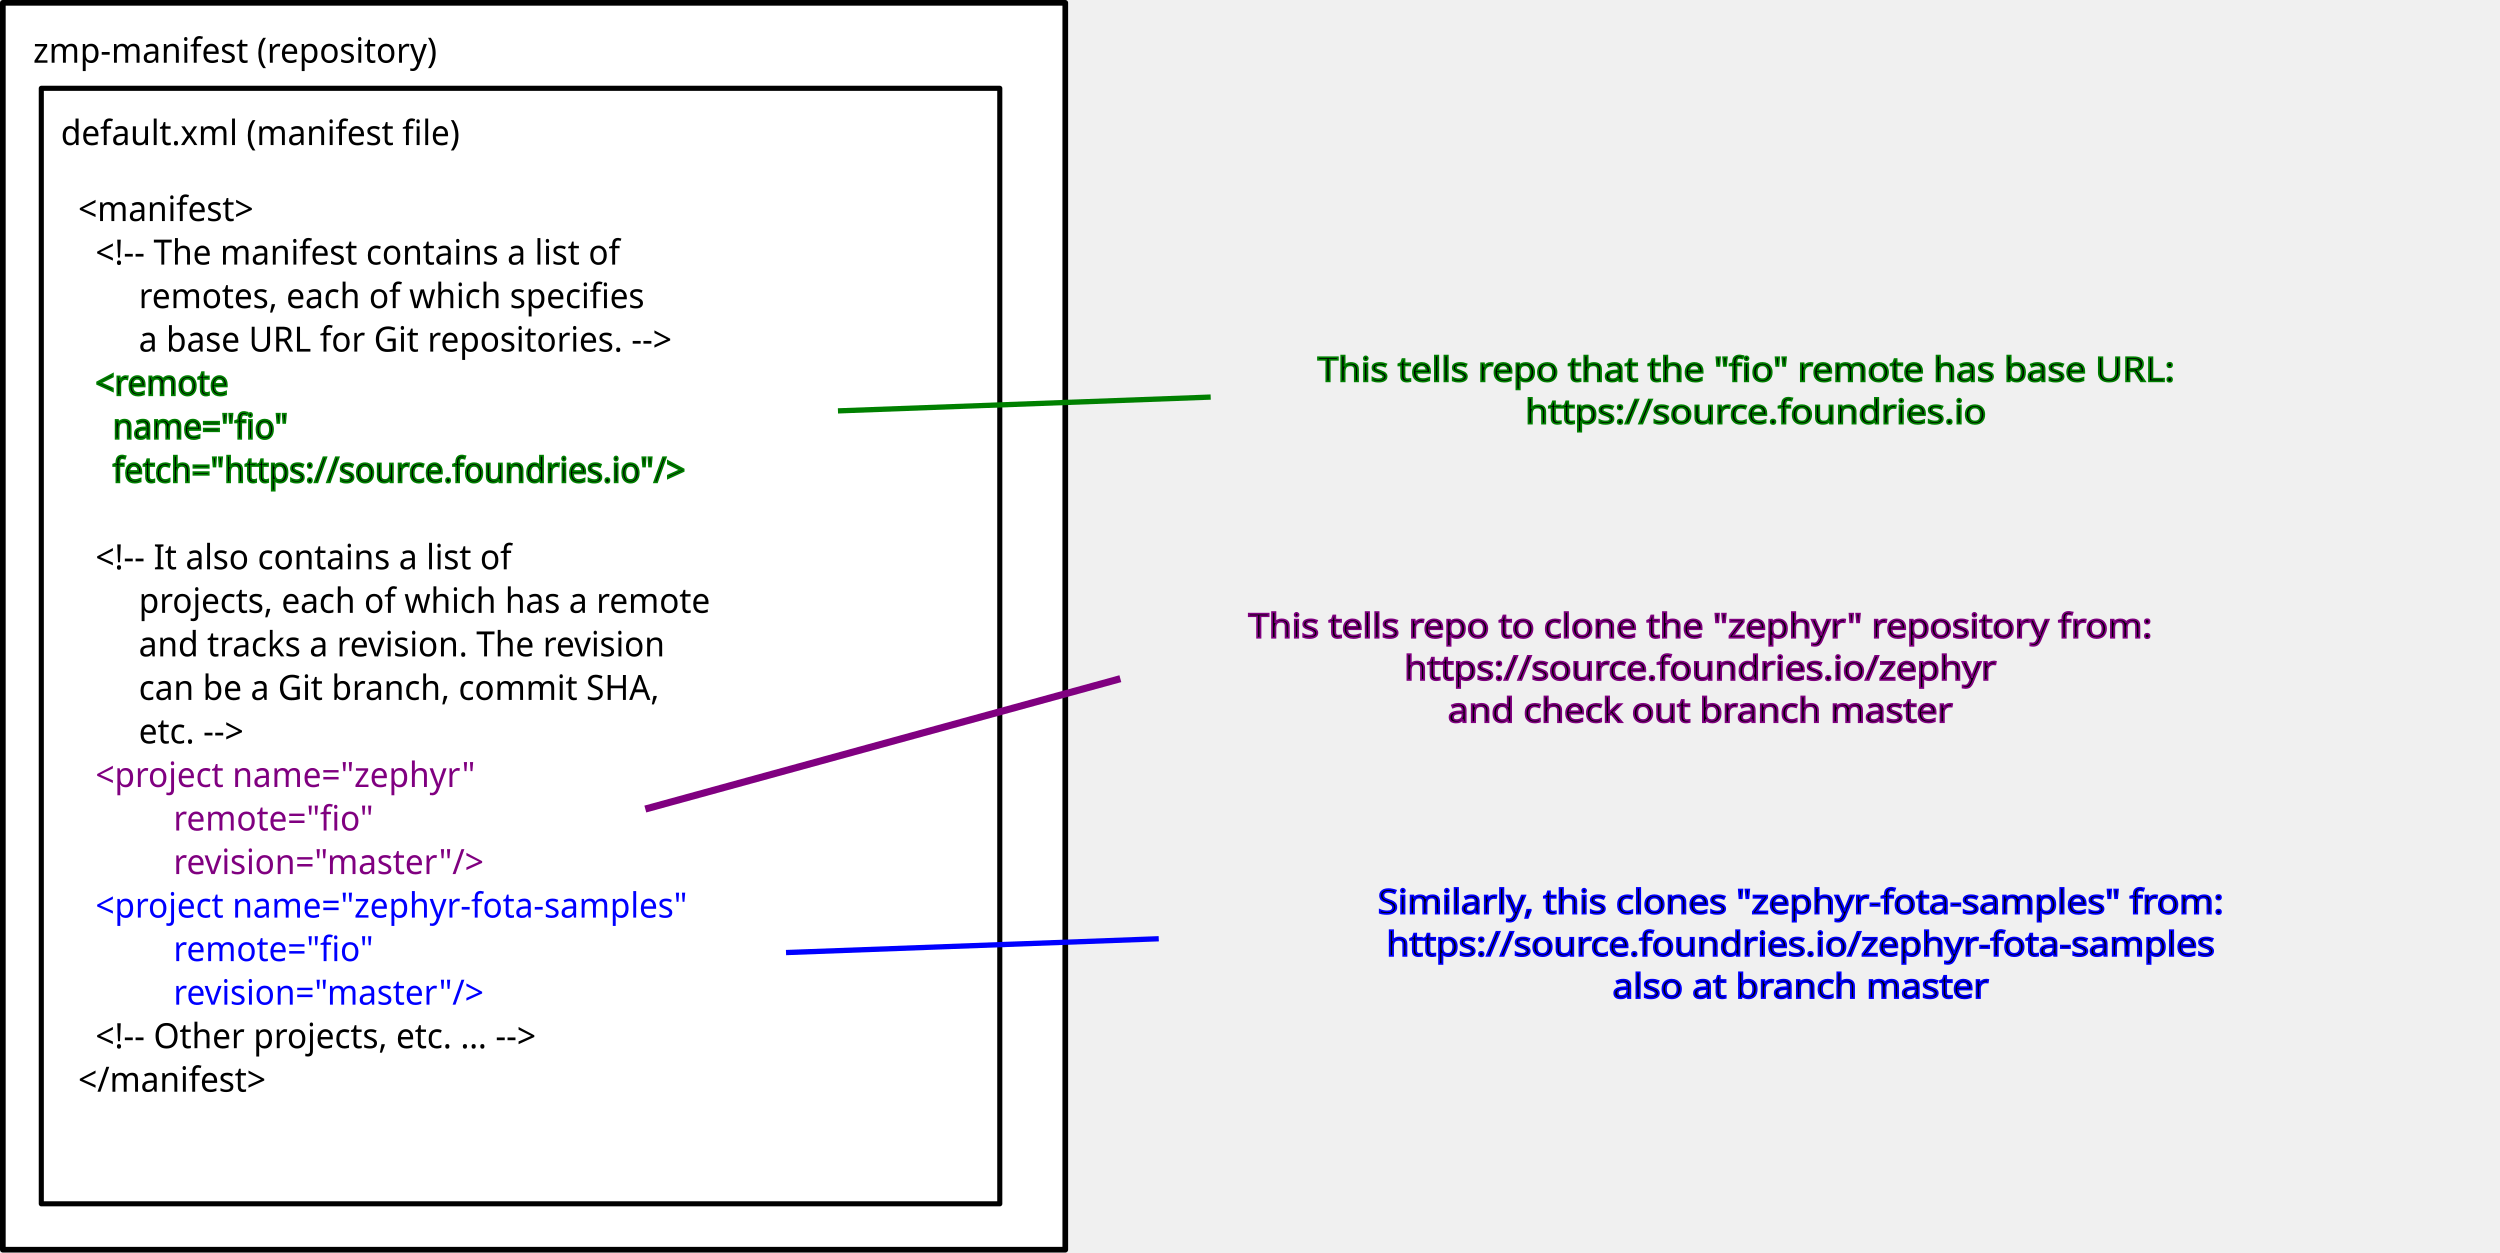
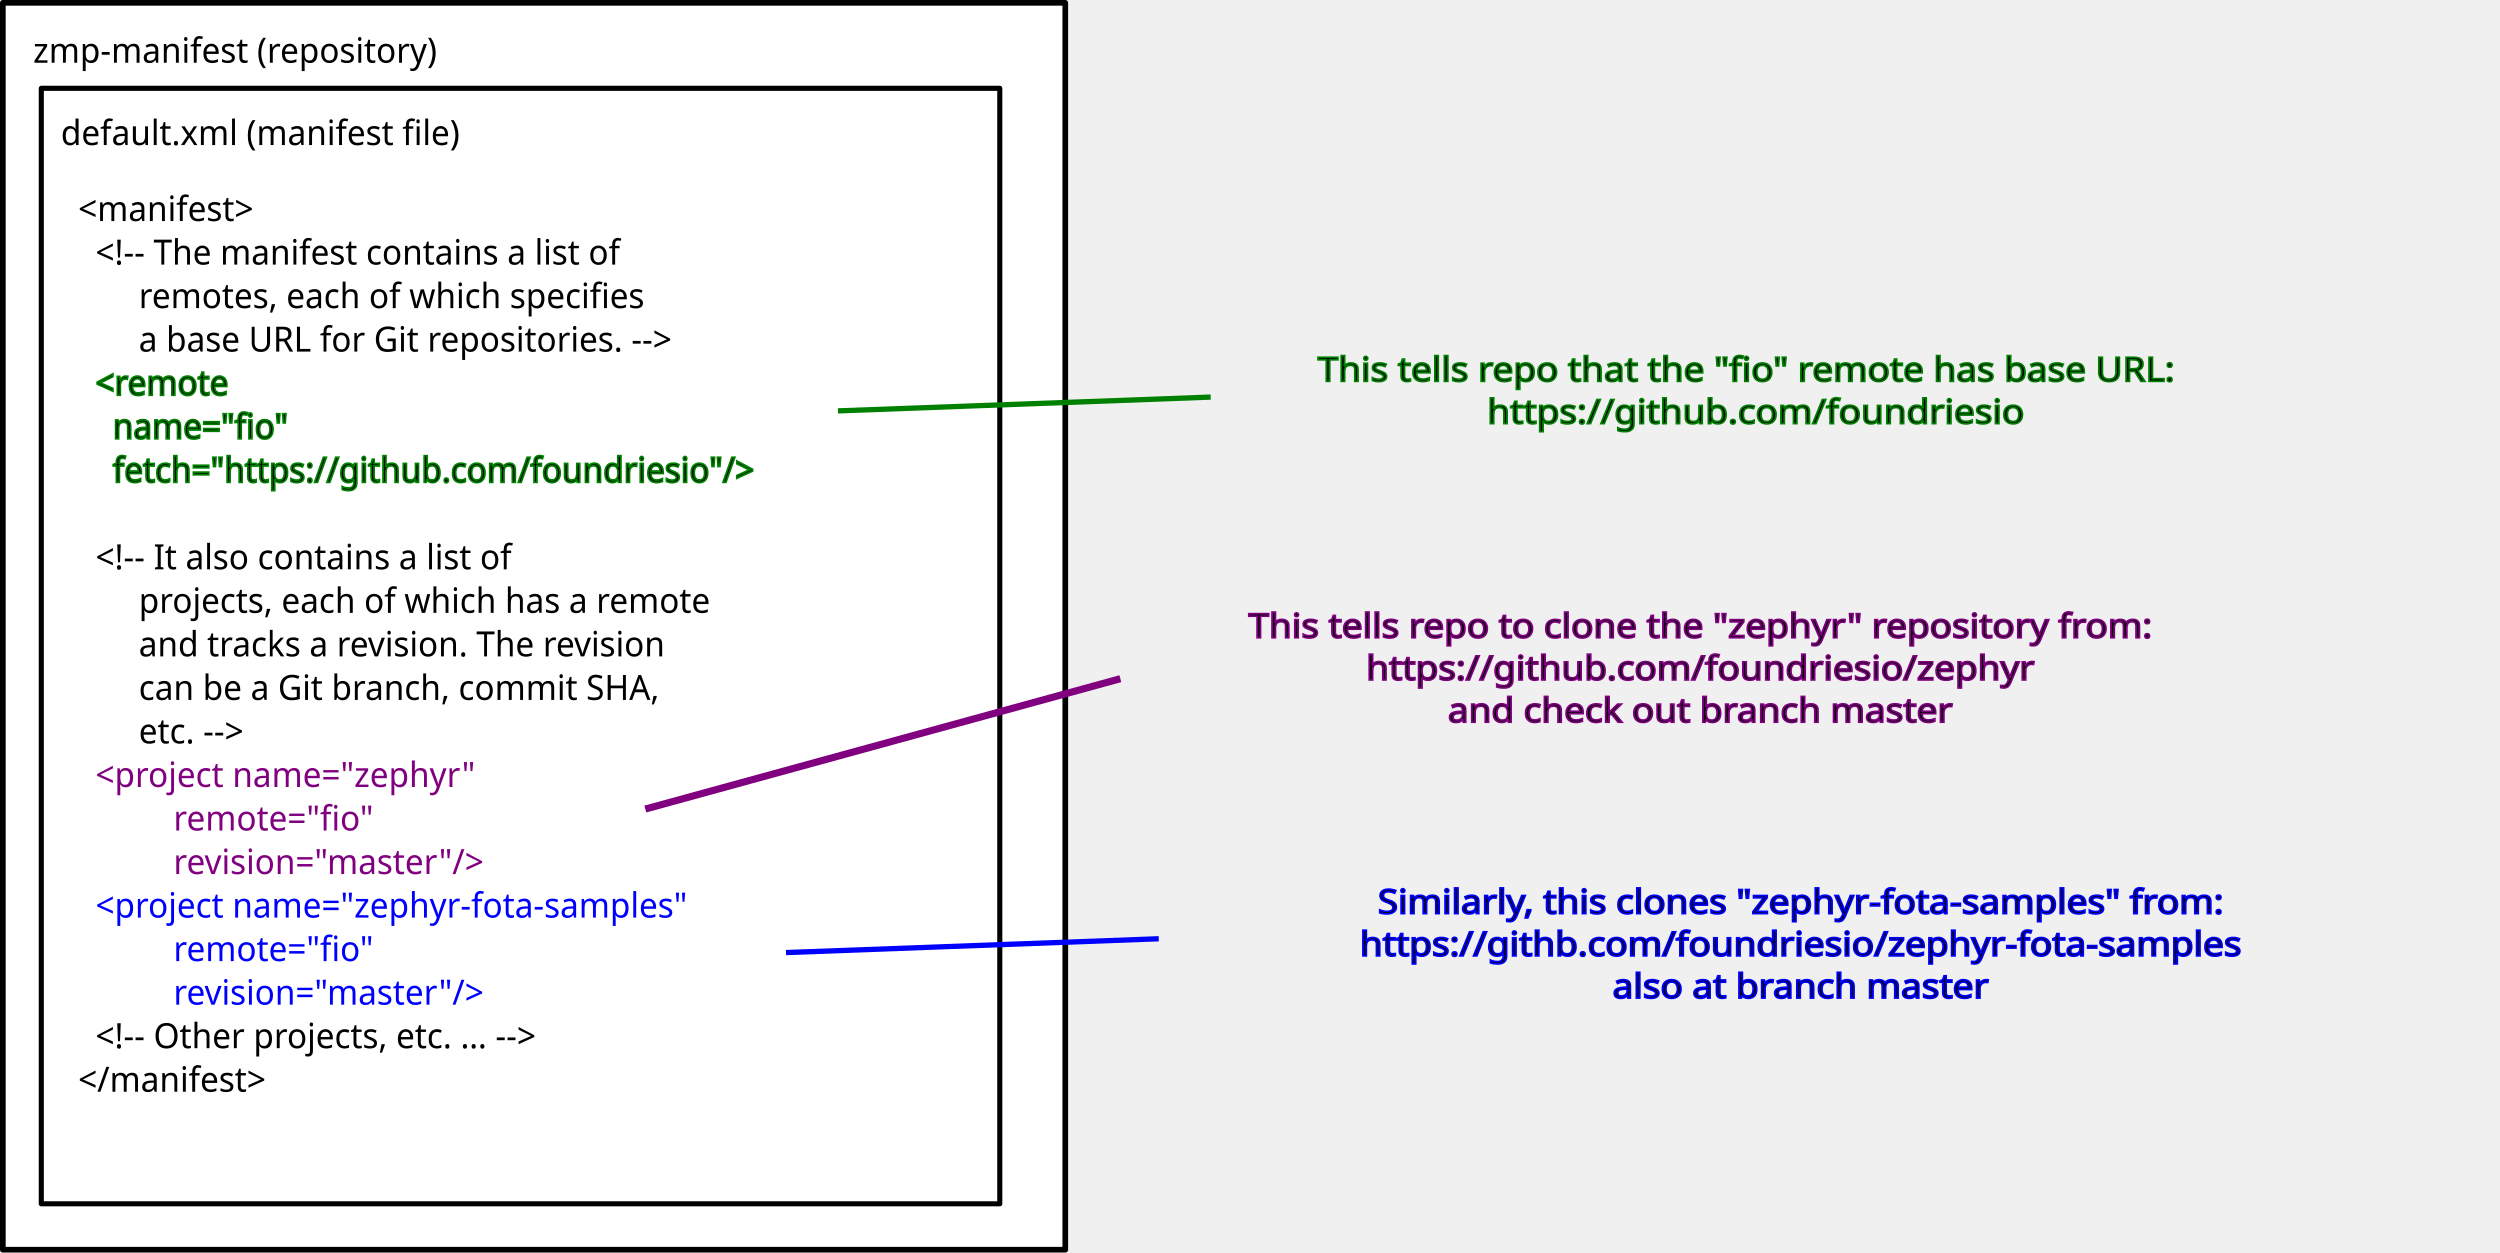
<svg xmlns="http://www.w3.org/2000/svg" width="250mm" height="125.253mm" viewBox="0 0 250 125.253" version="1.1" id="svg8">
  <defs id="defs2" />
  <g id="layer1" transform="translate(-9.268924,-7.461594)">
    <rect style="fill:#ffffff;fill-opacity:1;stroke:#000000;stroke-width:0.568;stroke-linejoin:round;stroke-miterlimit:4;stroke-dasharray:none;stroke-opacity:1" id="rect3680" width="106.244" height="124.685" x="9.553" y="7.746" />
    <flowRoot xml:space="preserve" id="flowRoot4487" style="font-style:normal;font-weight:normal;font-size:40px;line-height:1.25;font-family:sans-serif;letter-spacing:0px;word-spacing:0px;fill:#000000;fill-opacity:1;stroke:none" transform="scale(0.2645833)">
      <flowRegion id="flowRegion4489">
        <rect id="rect4491" width="318.198" height="110.107" x="36.365" y="29.535" />
      </flowRegion>
      <flowPara id="flowPara4493" />
    </flowRoot>
    <text xml:space="preserve" style="font-style:normal;font-variant:normal;font-weight:normal;font-stretch:normal;font-size:3.406px;line-height:1.25;font-family:'source code pro';-inkscape-font-specification:'source code pro';letter-spacing:0px;word-spacing:0px;fill:#000000;fill-opacity:1;stroke:none;stroke-width:0.182" x="12.862" y="13.431" id="text4497" transform="scale(0.9778329,1.02267)">
      <tspan id="tspan4495" x="12.862" y="13.431" style="stroke-width:0.182">zmp-manifest (repository)</tspan>
    </text>
    <rect style="fill:#ffffff;fill-opacity:1;stroke:#000000;stroke-width:0.51;stroke-linejoin:round;stroke-miterlimit:4;stroke-dasharray:none;stroke-opacity:1" id="rect3680-9" width="95.848" height="111.551" x="13.399" y="16.292" />
    <text xml:space="preserve" style="font-style:normal;font-variant:normal;font-weight:normal;font-stretch:normal;font-size:3.406px;line-height:1.25;font-family:'source code pro';-inkscape-font-specification:'source code pro';letter-spacing:0px;word-spacing:0px;fill:#000000;fill-opacity:1;stroke:none;stroke-width:0.182" x="15.705" y="21.483" id="text4497-6" transform="scale(0.9778329,1.02267)">
      <tspan id="tspan4495-3" x="15.705" y="21.483" style="stroke-width:0.182">default.xml (manifest file)</tspan>
    </text>
    <text xml:space="preserve" style="font-style:normal;font-variant:normal;font-weight:normal;font-stretch:normal;font-size:3.406px;line-height:1.25;font-family:'source code pro';-inkscape-font-specification:'source code pro';letter-spacing:0px;word-spacing:0px;fill:#000000;fill-opacity:1;stroke:none;stroke-width:0.182" x="17.469" y="28.911" id="text4534" transform="scale(0.9778329,1.02267)">
      <tspan id="tspan4532" x="17.469" y="28.911" style="stroke-width:0.182">&lt;manifest&gt;</tspan>
      <tspan x="17.469" y="33.168" style="stroke-width:0.182" id="tspan4536">  &lt;!-- The manifest contains a list of</tspan>
      <tspan x="17.469" y="37.425" style="stroke-width:0.182" id="tspan4538">       remotes, each of which specifies</tspan>
      <tspan x="17.469" y="41.682" style="stroke-width:0.182" id="tspan4540">       a base URL for Git repositories. --&gt;</tspan>
      <tspan x="17.469" y="45.939" style="stroke:#008000;stroke-width:0.182" id="tspan4542">  &lt;remote</tspan>
      <tspan x="17.469" y="50.196" style="stroke:#008000;stroke-width:0.182" id="tspan898">    name="fio"</tspan>
-       <tspan x="17.469" y="54.453" style="stroke:#008000;stroke-width:0.182" id="tspan4546">    fetch="https://source.foundries.io"/&gt;</tspan>
+       <tspan x="17.469" y="54.453" style="stroke:#008000;stroke-width:0.182" id="tspan4546">    fetch="https://github.com/foundriesio"/&gt;</tspan>
      <tspan x="17.469" y="58.71" style="stroke-width:0.182" id="tspan4548" />
      <tspan x="17.469" y="62.967" style="stroke-width:0.182" id="tspan4550">  &lt;!-- It also contains a list of</tspan>
      <tspan x="17.469" y="67.224" style="stroke-width:0.182" id="tspan4552">       projects, each of which has a remote</tspan>
      <tspan x="17.469" y="71.481" style="stroke-width:0.182" id="tspan4554">       and tracks a revision. The revision</tspan>
      <tspan x="17.469" y="75.738" style="stroke-width:0.182" id="tspan4556">       can be a Git branch, commit SHA,</tspan>
      <tspan x="17.469" y="79.995" style="stroke-width:0.182" id="tspan4558">       etc. --&gt;</tspan>
      <tspan x="17.469" y="84.252" style="fill:#800080;stroke-width:0.182" id="tspan4560">  &lt;project name="zephyr"</tspan>
      <tspan x="17.469" y="88.509" style="fill:#800080;stroke-width:0.182" id="tspan4562">           remote="fio"</tspan>
      <tspan x="17.469" y="92.766" style="fill:#800080;stroke-width:0.182" id="tspan4564">           revision="master"/&gt;</tspan>
      <tspan x="17.469" y="97.023" style="fill:#0000ff;stroke-width:0.182" id="tspan4566">  &lt;project name="zephyr-fota-samples"</tspan>
      <tspan x="17.469" y="101.28" style="fill:#0000ff;stroke-width:0.182" id="tspan4568">           remote="fio"</tspan>
      <tspan x="17.469" y="105.537" style="fill:#0000ff;stroke-width:0.182" id="tspan4570">           revision="master"/&gt;</tspan>
      <tspan x="17.469" y="109.794" style="stroke-width:0.182" id="tspan4572">  &lt;!-- Other projects, etc. … --&gt;</tspan>
      <tspan x="17.469" y="114.051" style="stroke-width:0.182" id="tspan4574">&lt;/manifest&gt;</tspan>
    </text>
    <flowRoot xml:space="preserve" id="flowRoot4576" style="font-style:normal;font-variant:normal;font-weight:normal;font-stretch:normal;font-size:18.667px;line-height:1.25;font-family:'source code pro';-inkscape-font-specification:'source code pro';letter-spacing:0px;word-spacing:0px;fill:#000000;fill-opacity:1;stroke:none" transform="scale(0.2645833)">
      <flowRegion id="flowRegion4578">
        <rect id="rect4580" width="388.909" height="74.751" x="75.761" y="495.215" />
      </flowRegion>
      <flowPara id="flowPara4582" />
    </flowRoot>
    <flowRoot xml:space="preserve" id="flowRoot4638" style="font-style:normal;font-variant:normal;font-weight:normal;font-stretch:normal;font-size:15.995px;line-height:1.25;font-family:'source code pro';-inkscape-font-specification:'source code pro, Normal';font-variant-ligatures:normal;font-variant-caps:normal;font-variant-numeric:normal;font-feature-settings:normal;text-align:center;letter-spacing:0px;word-spacing:0px;writing-mode:lr-tb;text-anchor:middle;fill:#000000;fill-opacity:1;stroke:none" transform="matrix(0.1838521,0,0,0.2645833,41.32892,4.009043)">
      <flowRegion id="flowRegion4640" style="font-style:normal;font-variant:normal;font-weight:normal;font-stretch:normal;font-size:15.995px;font-family:'source code pro';-inkscape-font-specification:'source code pro, Normal';font-variant-ligatures:normal;font-variant-caps:normal;font-variant-numeric:normal;font-feature-settings:normal;text-align:center;writing-mode:lr-tb;text-anchor:middle;fill:#000000;fill-opacity:1">
        <rect id="rect4642" width="528.31" height="129.3" x="405.071" y="259.849" style="font-style:normal;font-variant:normal;font-weight:normal;font-stretch:normal;font-size:15.995px;font-family:'source code pro';-inkscape-font-specification:'source code pro, Normal';font-variant-ligatures:normal;font-variant-caps:normal;font-variant-numeric:normal;font-feature-settings:normal;text-align:center;writing-mode:lr-tb;text-anchor:middle;fill:#000000;fill-opacity:1" />
      </flowRegion>
      <flowPara id="flowPara4777" style="fill:#000000;fill-opacity:1" />
    </flowRoot>
    <flowRoot xml:space="preserve" id="flowRoot4668" style="font-style:normal;font-variant:normal;font-weight:normal;font-stretch:normal;font-size:18.667px;line-height:1.25;font-family:'source code pro';-inkscape-font-specification:'source code pro';letter-spacing:0px;word-spacing:0px;fill:#000000;fill-opacity:1;stroke:none" transform="scale(0.2645833)">
      <flowRegion id="flowRegion4670">
        <rect id="rect4672" width="608.112" height="179.807" x="166.675" y="589.159" />
      </flowRegion>
      <flowPara id="flowPara4674" />
    </flowRoot>
    <flowRoot xml:space="preserve" id="flowRoot4676" style="font-style:normal;font-variant:normal;font-weight:normal;font-stretch:normal;font-size:18.667px;line-height:1.25;font-family:'source code pro';-inkscape-font-specification:'source code pro';letter-spacing:0px;word-spacing:0px;fill:#000000;fill-opacity:1;stroke:none" transform="scale(0.2645833)">
      <flowRegion id="flowRegion4678">
        <rect id="rect4680" width="30.305" height="62.629" x="658.619" y="521.479" />
      </flowRegion>
      <flowPara id="flowPara4682" />
    </flowRoot>
    <flowRoot xml:space="preserve" id="flowRoot4684" style="font-style:normal;font-variant:normal;font-weight:normal;font-stretch:normal;font-size:18.667px;line-height:1.25;font-family:'source code pro';-inkscape-font-specification:'source code pro';letter-spacing:0px;word-spacing:0px;fill:#000000;fill-opacity:1;stroke:none" transform="scale(0.2645833)">
      <flowRegion id="flowRegion4686">
        <rect id="rect4688" width="310.117" height="76.772" x="474.772" y="27.514" />
      </flowRegion>
      <flowPara id="flowPara4690" />
    </flowRoot>
    <path style="fill:none;stroke:#800080;stroke-width:0.711;stroke-linecap:butt;stroke-linejoin:miter;stroke-miterlimit:4;stroke-dasharray:none;stroke-opacity:1" d="M 121.305,75.33 73.801,88.366" id="path4752" />
    <path style="fill:none;stroke:#0000ff;stroke-width:0.529;stroke-linecap:butt;stroke-linejoin:miter;stroke-miterlimit:4;stroke-dasharray:none;stroke-opacity:1" d="m 125.144,101.337 -37.274,1.381" id="path4752-4" />
    <text xml:space="preserve" style="font-style:normal;font-variant:normal;font-weight:normal;font-stretch:normal;font-size:4.939px;line-height:1.25;font-family:'source code pro';-inkscape-font-specification:'source code pro';letter-spacing:0px;word-spacing:0px;fill:#000000;fill-opacity:1;stroke:none;stroke-width:0.265" x="157.336" y="31.42" id="text4806">
      <tspan x="157.336" y="35.741" style="stroke-width:0.265" id="tspan4812" />
    </text>
    <flowRoot xml:space="preserve" id="flowRoot4832" style="font-style:normal;font-variant:normal;font-weight:normal;font-stretch:normal;font-size:18.667px;line-height:1.25;font-family:'source code pro';-inkscape-font-specification:'source code pro';letter-spacing:0px;word-spacing:0px;fill:#000000;fill-opacity:1;stroke:none">
      <flowRegion id="flowRegion4834">
        <rect id="rect4836" width="224.254" height="115.157" x="448.508" y="197.626" />
      </flowRegion>
      <flowPara id="flowPara4838" />
    </flowRoot>
    <text xml:space="preserve" style="font-style:normal;font-variant:normal;font-weight:normal;font-stretch:normal;font-size:3.528px;line-height:1.25;font-family:'source code pro';-inkscape-font-specification:'source code pro, Normal';font-variant-ligatures:normal;font-variant-caps:normal;font-variant-numeric:normal;font-feature-settings:normal;text-align:center;letter-spacing:0px;word-spacing:0px;writing-mode:lr-tb;text-anchor:middle;fill:#000000;fill-opacity:1;stroke:#800080;stroke-width:0.179" x="174.842" y="74.419" id="text4848" transform="scale(1.044697,0.9572151)">
      <tspan id="tspan4866" x="174.842" y="74.419">This tells repo to clone the "zephyr" repository from:</tspan>
-       <tspan id="tspan4868" x="174.842" y="78.829">https://source.foundries.io/zephyr</tspan>
+       <tspan id="tspan4868" x="174.842" y="78.829">https://github.com/foundriesio/zephyr</tspan>
      <tspan id="tspan4870" x="174.842" y="83.239">and check out branch master</tspan>
      <tspan id="tspan4872" x="174.842" y="87.649" />
    </text>
    <text xml:space="preserve" style="font-style:normal;font-variant:normal;font-weight:normal;font-stretch:normal;font-size:3.528px;line-height:1.25;font-family:'source code pro';-inkscape-font-specification:'source code pro, Normal';font-variant-ligatures:normal;font-variant-caps:normal;font-variant-numeric:normal;font-feature-settings:normal;text-align:center;letter-spacing:0px;word-spacing:0px;writing-mode:lr-tb;text-anchor:middle;fill:#000000;fill-opacity:1;stroke:#0000ff;stroke-width:0.179" x="184.449" y="103.243" id="text4848-0" transform="scale(1.044697,0.9572151)">
      <tspan style="stroke:#0000ff;stroke-width:0.179" id="tspan4866-9" x="184.449" y="103.243">Similarly, this clones "zephyr-fota-samples" from:</tspan>
-       <tspan style="stroke:#0000ff;stroke-width:0.179" id="tspan4868-5" x="184.449" y="107.653">https://source.foundries.io/zephyr-fota-samples</tspan>
+       <tspan style="stroke:#0000ff;stroke-width:0.179" id="tspan4868-5" x="184.449" y="107.653">https://githb.com/foundriesio/zephyr-fota-samples</tspan>
      <tspan style="stroke:#0000ff;stroke-width:0.179" id="tspan4870-2" x="184.449" y="112.063">also at branch master</tspan>
      <tspan style="stroke:#0000ff;stroke-width:0.179" id="tspan4872-1" x="184.449" y="116.473" />
    </text>
    <path style="fill:none;stroke:#008000;stroke-width:0.529;stroke-linecap:butt;stroke-linejoin:miter;stroke-miterlimit:4;stroke-dasharray:none;stroke-opacity:1" d="m 130.338,47.169 -37.274,1.381" id="path4752-4-7" />
    <text xml:space="preserve" style="font-style:normal;font-variant:normal;font-weight:normal;font-stretch:normal;font-size:3.528px;line-height:1.25;font-family:'source code pro';-inkscape-font-specification:'source code pro, Normal';font-variant-ligatures:normal;font-variant-caps:normal;font-variant-numeric:normal;font-feature-settings:normal;text-align:center;letter-spacing:0px;word-spacing:0px;writing-mode:lr-tb;text-anchor:middle;fill:#000000;fill-opacity:1;stroke:#008000;stroke-width:0.179" x="179.232" y="47.634" id="text4848-1" transform="scale(1.044697,0.9572151)">
      <tspan id="tspan4599" x="179.232" y="47.634">This tells repo that the "fio" remote has base URL:</tspan>
-       <tspan id="tspan4601" x="179.232" y="52.044">https://source.foundries.io</tspan>
+       <tspan id="tspan4601" x="179.232" y="52.044">https://github.com/foundriesio</tspan>
    </text>
  </g>
</svg>
